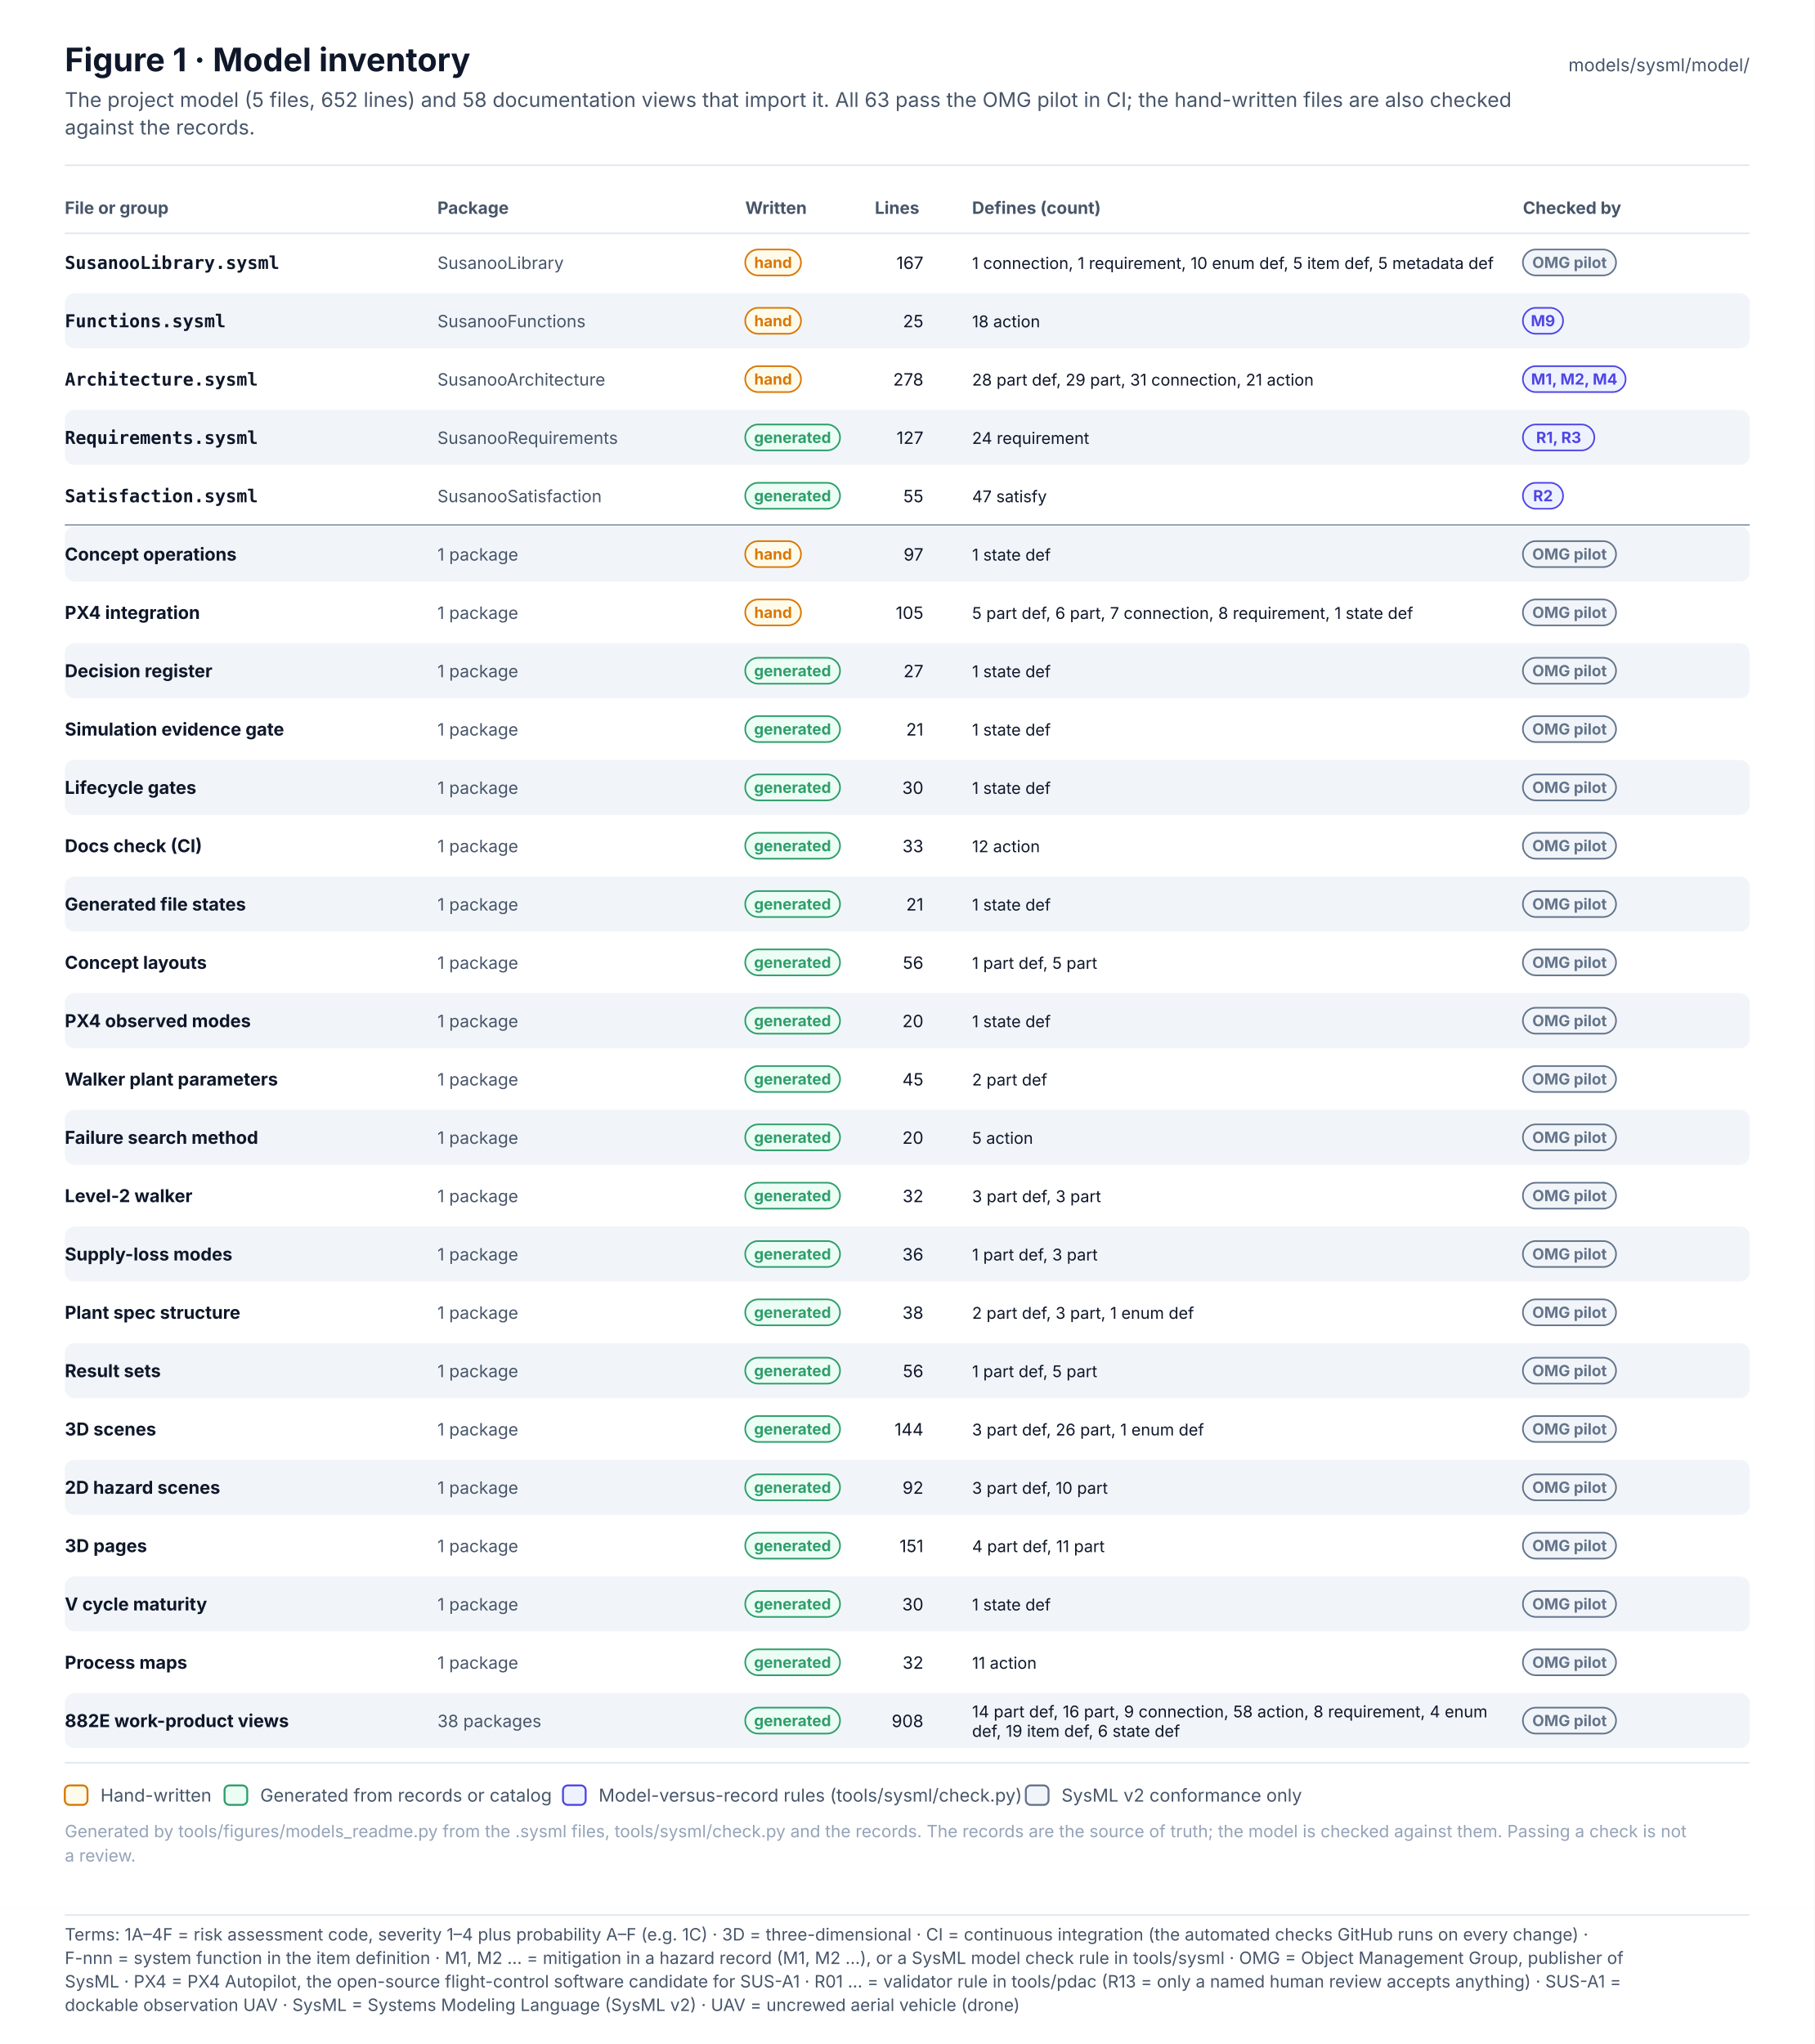
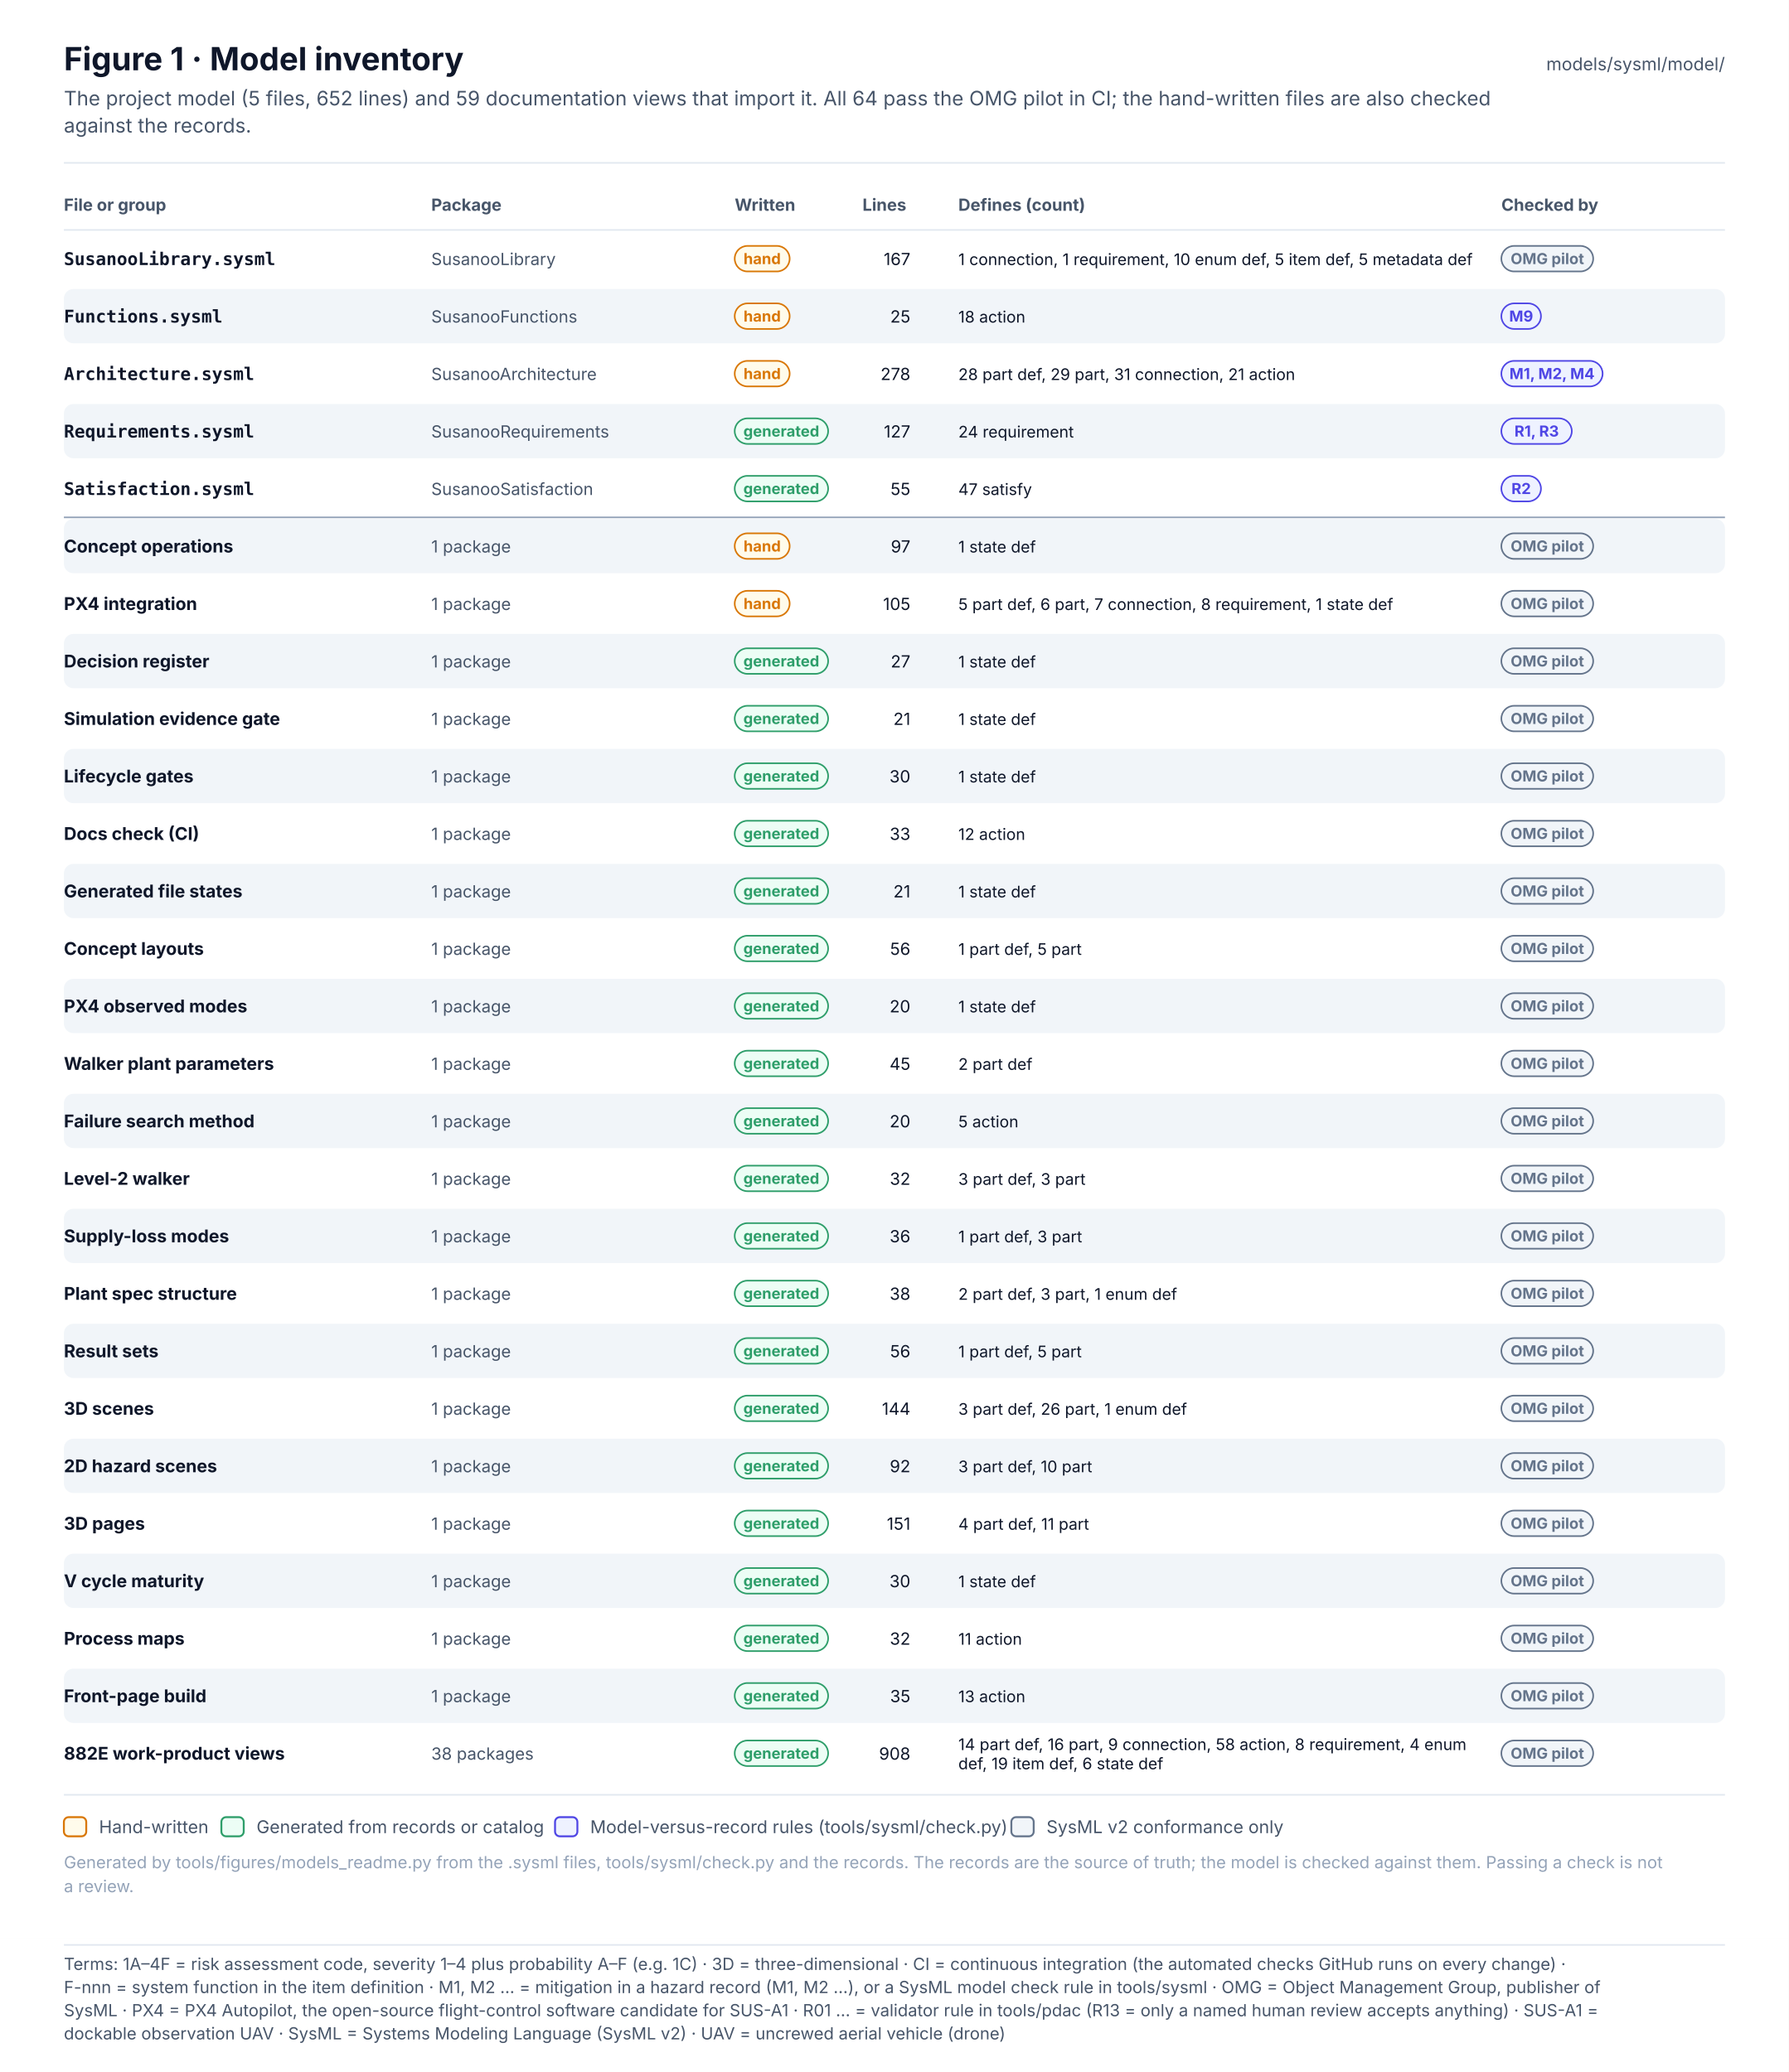
- <svg xmlns="http://www.w3.org/2000/svg" width="1120" height="1261.6" viewBox="0 0 1120 1261.6" font-family="Inter, 'Segoe UI', Helvetica, Arial, sans-serif" role="img">
+ <svg xmlns="http://www.w3.org/2000/svg" width="1120" height="1297.6" viewBox="0 0 1120 1297.6" font-family="Inter, 'Segoe UI', Helvetica, Arial, sans-serif" role="img">
  <defs>
    <pattern id="hatch" patternUnits="userSpaceOnUse" width="6" height="6" patternTransform="rotate(45)">
      <rect width="6" height="6" fill="#F1F5F9" />
      <line x1="0" y1="0" x2="0" y2="6" stroke="#E2E8F0" stroke-width="2" />
    </pattern>
    <marker id="arr-ink" viewBox="0 0 10 10" refX="9" refY="5" markerWidth="7" markerHeight="7" orient="auto-start-reverse">
      <path d="M0 0 L10 5 L0 10 z" fill="#475569" />
    </marker>
    <marker id="dia-ink" viewBox="0 0 16 10" refX="15" refY="5" markerWidth="12" markerHeight="8" orient="auto-start-reverse">
      <path d="M1 5 L8 1 L15 5 L8 9 z" fill="#475569" />
    </marker>
    <marker id="tri-ink" viewBox="0 0 12 12" refX="11" refY="6" markerWidth="10" markerHeight="10" orient="auto-start-reverse">
      <path d="M1 1 L11 6 L1 11 z" fill="#FFFFFF" stroke="#475569" stroke-width="1.2" />
    </marker>
    <marker id="arr-system" viewBox="0 0 10 10" refX="9" refY="5" markerWidth="7" markerHeight="7" orient="auto-start-reverse">
      <path d="M0 0 L10 5 L0 10 z" fill="#4F46E5" />
    </marker>
    <marker id="dia-system" viewBox="0 0 16 10" refX="15" refY="5" markerWidth="12" markerHeight="8" orient="auto-start-reverse">
      <path d="M1 5 L8 1 L15 5 L8 9 z" fill="#4F46E5" />
    </marker>
    <marker id="tri-system" viewBox="0 0 12 12" refX="11" refY="6" markerWidth="10" markerHeight="10" orient="auto-start-reverse">
      <path d="M1 1 L11 6 L1 11 z" fill="#FFFFFF" stroke="#4F46E5" stroke-width="1.2" />
    </marker>
    <marker id="arr-software" viewBox="0 0 10 10" refX="9" refY="5" markerWidth="7" markerHeight="7" orient="auto-start-reverse">
      <path d="M0 0 L10 5 L0 10 z" fill="#0F766E" />
    </marker>
    <marker id="dia-software" viewBox="0 0 16 10" refX="15" refY="5" markerWidth="12" markerHeight="8" orient="auto-start-reverse">
      <path d="M1 5 L8 1 L15 5 L8 9 z" fill="#0F766E" />
    </marker>
    <marker id="tri-software" viewBox="0 0 12 12" refX="11" refY="6" markerWidth="10" markerHeight="10" orient="auto-start-reverse">
      <path d="M1 1 L11 6 L1 11 z" fill="#FFFFFF" stroke="#0F766E" stroke-width="1.2" />
    </marker>
    <marker id="arr-safety" viewBox="0 0 10 10" refX="9" refY="5" markerWidth="7" markerHeight="7" orient="auto-start-reverse">
      <path d="M0 0 L10 5 L0 10 z" fill="#C2410C" />
    </marker>
    <marker id="dia-safety" viewBox="0 0 16 10" refX="15" refY="5" markerWidth="12" markerHeight="8" orient="auto-start-reverse">
      <path d="M1 5 L8 1 L15 5 L8 9 z" fill="#C2410C" />
    </marker>
    <marker id="tri-safety" viewBox="0 0 12 12" refX="11" refY="6" markerWidth="10" markerHeight="10" orient="auto-start-reverse">
      <path d="M1 1 L11 6 L1 11 z" fill="#FFFFFF" stroke="#C2410C" stroke-width="1.2" />
    </marker>
    <marker id="arr-interface" viewBox="0 0 10 10" refX="9" refY="5" markerWidth="7" markerHeight="7" orient="auto-start-reverse">
      <path d="M0 0 L10 5 L0 10 z" fill="#7C3AED" />
    </marker>
    <marker id="dia-interface" viewBox="0 0 16 10" refX="15" refY="5" markerWidth="12" markerHeight="8" orient="auto-start-reverse">
      <path d="M1 5 L8 1 L15 5 L8 9 z" fill="#7C3AED" />
    </marker>
    <marker id="tri-interface" viewBox="0 0 12 12" refX="11" refY="6" markerWidth="10" markerHeight="10" orient="auto-start-reverse">
      <path d="M1 1 L11 6 L1 11 z" fill="#FFFFFF" stroke="#7C3AED" stroke-width="1.2" />
    </marker>
    <marker id="arr-external" viewBox="0 0 10 10" refX="9" refY="5" markerWidth="7" markerHeight="7" orient="auto-start-reverse">
      <path d="M0 0 L10 5 L0 10 z" fill="#64748B" />
    </marker>
    <marker id="dia-external" viewBox="0 0 16 10" refX="15" refY="5" markerWidth="12" markerHeight="8" orient="auto-start-reverse">
      <path d="M1 5 L8 1 L15 5 L8 9 z" fill="#64748B" />
    </marker>
    <marker id="tri-external" viewBox="0 0 12 12" refX="11" refY="6" markerWidth="10" markerHeight="10" orient="auto-start-reverse">
      <path d="M1 1 L11 6 L1 11 z" fill="#FFFFFF" stroke="#64748B" stroke-width="1.2" />
    </marker>
    <marker id="arr-work" viewBox="0 0 10 10" refX="9" refY="5" markerWidth="7" markerHeight="7" orient="auto-start-reverse">
      <path d="M0 0 L10 5 L0 10 z" fill="#475569" />
    </marker>
    <marker id="dia-work" viewBox="0 0 16 10" refX="15" refY="5" markerWidth="12" markerHeight="8" orient="auto-start-reverse">
      <path d="M1 5 L8 1 L15 5 L8 9 z" fill="#475569" />
    </marker>
    <marker id="tri-work" viewBox="0 0 12 12" refX="11" refY="6" markerWidth="10" markerHeight="10" orient="auto-start-reverse">
      <path d="M1 1 L11 6 L1 11 z" fill="#FFFFFF" stroke="#475569" stroke-width="1.2" />
    </marker>
    <marker id="arr-muted" viewBox="0 0 10 10" refX="9" refY="5" markerWidth="7" markerHeight="7" orient="auto-start-reverse">
      <path d="M0 0 L10 5 L0 10 z" fill="#94A3B8" />
    </marker>
    <marker id="dia-muted" viewBox="0 0 16 10" refX="15" refY="5" markerWidth="12" markerHeight="8" orient="auto-start-reverse">
      <path d="M1 5 L8 1 L15 5 L8 9 z" fill="#94A3B8" />
    </marker>
    <marker id="tri-muted" viewBox="0 0 12 12" refX="11" refY="6" markerWidth="10" markerHeight="10" orient="auto-start-reverse">
      <path d="M1 1 L11 6 L1 11 z" fill="#FFFFFF" stroke="#94A3B8" stroke-width="1.2" />
    </marker>
    <marker id="arr-current" viewBox="0 0 10 10" refX="9" refY="5" markerWidth="7" markerHeight="7" orient="auto-start-reverse">
      <path d="M0 0 L10 5 L0 10 z" fill="#0F172A" />
    </marker>
    <marker id="dia-current" viewBox="0 0 16 10" refX="15" refY="5" markerWidth="12" markerHeight="8" orient="auto-start-reverse">
      <path d="M1 5 L8 1 L15 5 L8 9 z" fill="#0F172A" />
    </marker>
    <marker id="tri-current" viewBox="0 0 12 12" refX="11" refY="6" markerWidth="10" markerHeight="10" orient="auto-start-reverse">
      <path d="M1 1 L11 6 L1 11 z" fill="#FFFFFF" stroke="#0F172A" stroke-width="1.2" />
    </marker>
    <marker id="arr-ok" viewBox="0 0 10 10" refX="9" refY="5" markerWidth="7" markerHeight="7" orient="auto-start-reverse">
      <path d="M0 0 L10 5 L0 10 z" fill="#2E9E6A" />
    </marker>
    <marker id="dia-ok" viewBox="0 0 16 10" refX="15" refY="5" markerWidth="12" markerHeight="8" orient="auto-start-reverse">
      <path d="M1 5 L8 1 L15 5 L8 9 z" fill="#2E9E6A" />
    </marker>
    <marker id="tri-ok" viewBox="0 0 12 12" refX="11" refY="6" markerWidth="10" markerHeight="10" orient="auto-start-reverse">
      <path d="M1 1 L11 6 L1 11 z" fill="#FFFFFF" stroke="#2E9E6A" stroke-width="1.2" />
    </marker>
    <marker id="arr-amber" viewBox="0 0 10 10" refX="9" refY="5" markerWidth="7" markerHeight="7" orient="auto-start-reverse">
      <path d="M0 0 L10 5 L0 10 z" fill="#D97706" />
    </marker>
    <marker id="dia-amber" viewBox="0 0 16 10" refX="15" refY="5" markerWidth="12" markerHeight="8" orient="auto-start-reverse">
      <path d="M1 5 L8 1 L15 5 L8 9 z" fill="#D97706" />
    </marker>
    <marker id="tri-amber" viewBox="0 0 12 12" refX="11" refY="6" markerWidth="10" markerHeight="10" orient="auto-start-reverse">
      <path d="M1 1 L11 6 L1 11 z" fill="#FFFFFF" stroke="#D97706" stroke-width="1.2" />
    </marker>
    <marker id="arr-red" viewBox="0 0 10 10" refX="9" refY="5" markerWidth="7" markerHeight="7" orient="auto-start-reverse">
      <path d="M0 0 L10 5 L0 10 z" fill="#D2553F" />
    </marker>
    <marker id="dia-red" viewBox="0 0 16 10" refX="15" refY="5" markerWidth="12" markerHeight="8" orient="auto-start-reverse">
      <path d="M1 5 L8 1 L15 5 L8 9 z" fill="#D2553F" />
    </marker>
    <marker id="tri-red" viewBox="0 0 12 12" refX="11" refY="6" markerWidth="10" markerHeight="10" orient="auto-start-reverse">
      <path d="M1 1 L11 6 L1 11 z" fill="#FFFFFF" stroke="#D2553F" stroke-width="1.2" />
    </marker>
  </defs>
-   <rect x="0" y="0" width="1120" height="1178" rx="0" fill="#FFFFFF" stroke="none" stroke-width="0" />
+   <rect x="0" y="0" width="1120" height="1214" rx="0" fill="#FFFFFF" stroke="none" stroke-width="0" />
  <text x="40" y="44" font-size="20" fill="#0F172A" font-weight="700">Figure 1 · Model inventory</text>
-   <text x="40" y="66" font-size="12.5" fill="#475569">The project model (5 files, 652 lines) and 58 documentation views that import it. All 63 pass the OMG pilot in CI; the hand-written files are also checked</text>
+   <text x="40" y="66" font-size="12.5" fill="#475569">The project model (5 files, 652 lines) and 59 documentation views that import it. All 64 pass the OMG pilot in CI; the hand-written files are also checked</text>
  <text x="40" y="83" font-size="12.5" fill="#475569">against the records.</text>
  <text x="1080" y="44" font-size="11" fill="#475569" text-anchor="end">models/sysml/model/</text>
  <line x1="40" y1="102" x2="1080" y2="102" stroke="#E2E8F0" stroke-width="1" />
  <text x="40" y="132" font-size="10.5" fill="#475569" font-weight="700">File or group</text>
  <text x="270" y="132" font-size="10.5" fill="#475569" font-weight="700">Package</text>
  <text x="460" y="132" font-size="10.5" fill="#475569" font-weight="700">Written</text>
  <text x="540" y="132" font-size="10.5" fill="#475569" font-weight="700">Lines</text>
  <text x="600" y="132" font-size="10.5" fill="#475569" font-weight="700">Defines (count)</text>
  <text x="940" y="132" font-size="10.5" fill="#475569" font-weight="700">Checked by</text>
  <line x1="40" y1="144" x2="1080" y2="144" stroke="#E2E8F0" stroke-width="1" />
  <text x="40" y="166" font-size="11" fill="#0F172A" font-weight="700" font-family="'JetBrains Mono', 'SFMono-Regular', Menlo, Consolas, monospace">SusanooLibrary.sysml</text>
  <text x="270" y="166" font-size="10.5" fill="#475569">SusanooLibrary</text>
  <rect x="460" y="154" width="34.4" height="16" rx="8.0" fill="#FFFBEB" stroke="#D97706" stroke-width="1" />
  <text x="477.2" y="165.4" font-size="9.5" fill="#D97706" font-weight="700" text-anchor="middle">hand</text>
  <text x="570" y="166" font-size="10.5" fill="#0F172A" text-anchor="end">167</text>
  <text x="600" y="166" font-size="10" fill="#0F172A">1 connection, 1 requirement, 10 enum def, 5 item def, 5 metadata def</text>
  <rect x="940" y="154" width="57.5" height="16" rx="8.0" fill="#F1F5F9" stroke="#64748B" stroke-width="1" />
  <text x="968.8" y="165.4" font-size="9.5" fill="#64748B" font-weight="700" text-anchor="middle">OMG pilot</text>
  <rect x="40" y="181" width="1040" height="34" rx="6" fill="#F1F5F9" stroke="none" stroke-width="0" />
  <text x="40" y="202" font-size="11" fill="#0F172A" font-weight="700" font-family="'JetBrains Mono', 'SFMono-Regular', Menlo, Consolas, monospace">Functions.sysml</text>
  <text x="270" y="202" font-size="10.5" fill="#475569">SusanooFunctions</text>
  <rect x="460" y="190" width="34.4" height="16" rx="8.0" fill="#FFFBEB" stroke="#D97706" stroke-width="1" />
  <text x="477.2" y="201.4" font-size="9.5" fill="#D97706" font-weight="700" text-anchor="middle">hand</text>
  <text x="570" y="202" font-size="10.5" fill="#0F172A" text-anchor="end">25</text>
  <text x="600" y="202" font-size="10" fill="#0F172A">18 action</text>
  <rect x="940" y="190" width="24.8" height="16" rx="8.0" fill="#EEF2FF" stroke="#4F46E5" stroke-width="1" />
  <text x="952.4" y="201.4" font-size="9.5" fill="#4F46E5" font-weight="700" text-anchor="middle">M9</text>
  <text x="40" y="238" font-size="11" fill="#0F172A" font-weight="700" font-family="'JetBrains Mono', 'SFMono-Regular', Menlo, Consolas, monospace">Architecture.sysml</text>
  <text x="270" y="238" font-size="10.5" fill="#475569">SusanooArchitecture</text>
  <rect x="460" y="226" width="34.4" height="16" rx="8.0" fill="#FFFBEB" stroke="#D97706" stroke-width="1" />
  <text x="477.2" y="237.4" font-size="9.5" fill="#D97706" font-weight="700" text-anchor="middle">hand</text>
  <text x="570" y="238" font-size="10.5" fill="#0F172A" text-anchor="end">278</text>
  <text x="600" y="238" font-size="10" fill="#0F172A">28 part def, 29 part, 31 connection, 21 action</text>
  <rect x="940" y="226" width="63.4" height="16" rx="8.0" fill="#EEF2FF" stroke="#4F46E5" stroke-width="1" />
  <text x="971.7" y="237.4" font-size="9.5" fill="#4F46E5" font-weight="700" text-anchor="middle">M1, M2, M4</text>
  <rect x="40" y="253" width="1040" height="34" rx="6" fill="#F1F5F9" stroke="none" stroke-width="0" />
  <text x="40" y="274" font-size="11" fill="#0F172A" font-weight="700" font-family="'JetBrains Mono', 'SFMono-Regular', Menlo, Consolas, monospace">Requirements.sysml</text>
  <text x="270" y="274" font-size="10.5" fill="#475569">SusanooRequirements</text>
  <rect x="460" y="262" width="58.5" height="16" rx="8.0" fill="#ECFDF5" stroke="#2E9E6A" stroke-width="1" />
  <text x="489.2" y="273.4" font-size="9.5" fill="#2E9E6A" font-weight="700" text-anchor="middle">generated</text>
  <text x="570" y="274" font-size="10.5" fill="#0F172A" text-anchor="end">127</text>
  <text x="600" y="274" font-size="10" fill="#0F172A">24 requirement</text>
  <rect x="940" y="262" width="44.1" height="16" rx="8.0" fill="#EEF2FF" stroke="#4F46E5" stroke-width="1" />
  <text x="962.1" y="273.4" font-size="9.5" fill="#4F46E5" font-weight="700" text-anchor="middle">R1, R3</text>
  <text x="40" y="310" font-size="11" fill="#0F172A" font-weight="700" font-family="'JetBrains Mono', 'SFMono-Regular', Menlo, Consolas, monospace">Satisfaction.sysml</text>
  <text x="270" y="310" font-size="10.5" fill="#475569">SusanooSatisfaction</text>
  <rect x="460" y="298" width="58.5" height="16" rx="8.0" fill="#ECFDF5" stroke="#2E9E6A" stroke-width="1" />
  <text x="489.2" y="309.4" font-size="9.5" fill="#2E9E6A" font-weight="700" text-anchor="middle">generated</text>
  <text x="570" y="310" font-size="10.5" fill="#0F172A" text-anchor="end">55</text>
  <text x="600" y="310" font-size="10" fill="#0F172A">47 satisfy</text>
  <rect x="940" y="298" width="24.8" height="16" rx="8.0" fill="#EEF2FF" stroke="#4F46E5" stroke-width="1" />
  <text x="952.4" y="309.4" font-size="9.5" fill="#4F46E5" font-weight="700" text-anchor="middle">R2</text>
  <line x1="40" y1="324" x2="1080" y2="324" stroke="#94A3B8" stroke-width="1" />
  <rect x="40" y="325" width="1040" height="34" rx="6" fill="#F1F5F9" stroke="none" stroke-width="0" />
  <text x="40" y="346" font-size="11" fill="#0F172A" font-weight="700">Concept operations</text>
  <text x="270" y="346" font-size="10.5" fill="#475569">1 package</text>
  <rect x="460" y="334" width="34.4" height="16" rx="8.0" fill="#FFFBEB" stroke="#D97706" stroke-width="1" />
  <text x="477.2" y="345.4" font-size="9.5" fill="#D97706" font-weight="700" text-anchor="middle">hand</text>
  <text x="570" y="346" font-size="10.5" fill="#0F172A" text-anchor="end">97</text>
  <text x="600" y="346" font-size="10" fill="#0F172A">1 state def</text>
  <rect x="940" y="334" width="57.5" height="16" rx="8.0" fill="#F1F5F9" stroke="#64748B" stroke-width="1" />
  <text x="968.8" y="345.4" font-size="9.5" fill="#64748B" font-weight="700" text-anchor="middle">OMG pilot</text>
  <text x="40" y="382" font-size="11" fill="#0F172A" font-weight="700">PX4 integration</text>
  <text x="270" y="382" font-size="10.5" fill="#475569">1 package</text>
  <rect x="460" y="370" width="34.4" height="16" rx="8.0" fill="#FFFBEB" stroke="#D97706" stroke-width="1" />
  <text x="477.2" y="381.4" font-size="9.5" fill="#D97706" font-weight="700" text-anchor="middle">hand</text>
  <text x="570" y="382" font-size="10.5" fill="#0F172A" text-anchor="end">105</text>
  <text x="600" y="382" font-size="10" fill="#0F172A">5 part def, 6 part, 7 connection, 8 requirement, 1 state def</text>
  <rect x="940" y="370" width="57.5" height="16" rx="8.0" fill="#F1F5F9" stroke="#64748B" stroke-width="1" />
  <text x="968.8" y="381.4" font-size="9.5" fill="#64748B" font-weight="700" text-anchor="middle">OMG pilot</text>
  <rect x="40" y="397" width="1040" height="34" rx="6" fill="#F1F5F9" stroke="none" stroke-width="0" />
  <text x="40" y="418" font-size="11" fill="#0F172A" font-weight="700">Decision register</text>
  <text x="270" y="418" font-size="10.5" fill="#475569">1 package</text>
  <rect x="460" y="406" width="58.5" height="16" rx="8.0" fill="#ECFDF5" stroke="#2E9E6A" stroke-width="1" />
  <text x="489.2" y="417.4" font-size="9.5" fill="#2E9E6A" font-weight="700" text-anchor="middle">generated</text>
  <text x="570" y="418" font-size="10.5" fill="#0F172A" text-anchor="end">27</text>
  <text x="600" y="418" font-size="10" fill="#0F172A">1 state def</text>
  <rect x="940" y="406" width="57.5" height="16" rx="8.0" fill="#F1F5F9" stroke="#64748B" stroke-width="1" />
  <text x="968.8" y="417.4" font-size="9.5" fill="#64748B" font-weight="700" text-anchor="middle">OMG pilot</text>
  <text x="40" y="454" font-size="11" fill="#0F172A" font-weight="700">Simulation evidence gate</text>
  <text x="270" y="454" font-size="10.5" fill="#475569">1 package</text>
  <rect x="460" y="442" width="58.5" height="16" rx="8.0" fill="#ECFDF5" stroke="#2E9E6A" stroke-width="1" />
  <text x="489.2" y="453.4" font-size="9.5" fill="#2E9E6A" font-weight="700" text-anchor="middle">generated</text>
  <text x="570" y="454" font-size="10.5" fill="#0F172A" text-anchor="end">21</text>
  <text x="600" y="454" font-size="10" fill="#0F172A">1 state def</text>
  <rect x="940" y="442" width="57.5" height="16" rx="8.0" fill="#F1F5F9" stroke="#64748B" stroke-width="1" />
  <text x="968.8" y="453.4" font-size="9.5" fill="#64748B" font-weight="700" text-anchor="middle">OMG pilot</text>
  <rect x="40" y="469" width="1040" height="34" rx="6" fill="#F1F5F9" stroke="none" stroke-width="0" />
  <text x="40" y="490" font-size="11" fill="#0F172A" font-weight="700">Lifecycle gates</text>
  <text x="270" y="490" font-size="10.5" fill="#475569">1 package</text>
  <rect x="460" y="478" width="58.5" height="16" rx="8.0" fill="#ECFDF5" stroke="#2E9E6A" stroke-width="1" />
  <text x="489.2" y="489.4" font-size="9.5" fill="#2E9E6A" font-weight="700" text-anchor="middle">generated</text>
  <text x="570" y="490" font-size="10.5" fill="#0F172A" text-anchor="end">30</text>
  <text x="600" y="490" font-size="10" fill="#0F172A">1 state def</text>
  <rect x="940" y="478" width="57.5" height="16" rx="8.0" fill="#F1F5F9" stroke="#64748B" stroke-width="1" />
  <text x="968.8" y="489.4" font-size="9.5" fill="#64748B" font-weight="700" text-anchor="middle">OMG pilot</text>
  <text x="40" y="526" font-size="11" fill="#0F172A" font-weight="700">Docs check (CI)</text>
  <text x="270" y="526" font-size="10.5" fill="#475569">1 package</text>
  <rect x="460" y="514" width="58.5" height="16" rx="8.0" fill="#ECFDF5" stroke="#2E9E6A" stroke-width="1" />
  <text x="489.2" y="525.4" font-size="9.5" fill="#2E9E6A" font-weight="700" text-anchor="middle">generated</text>
  <text x="570" y="526" font-size="10.5" fill="#0F172A" text-anchor="end">33</text>
  <text x="600" y="526" font-size="10" fill="#0F172A">12 action</text>
  <rect x="940" y="514" width="57.5" height="16" rx="8.0" fill="#F1F5F9" stroke="#64748B" stroke-width="1" />
  <text x="968.8" y="525.4" font-size="9.5" fill="#64748B" font-weight="700" text-anchor="middle">OMG pilot</text>
  <rect x="40" y="541" width="1040" height="34" rx="6" fill="#F1F5F9" stroke="none" stroke-width="0" />
  <text x="40" y="562" font-size="11" fill="#0F172A" font-weight="700">Generated file states</text>
  <text x="270" y="562" font-size="10.5" fill="#475569">1 package</text>
  <rect x="460" y="550" width="58.5" height="16" rx="8.0" fill="#ECFDF5" stroke="#2E9E6A" stroke-width="1" />
  <text x="489.2" y="561.4" font-size="9.5" fill="#2E9E6A" font-weight="700" text-anchor="middle">generated</text>
  <text x="570" y="562" font-size="10.5" fill="#0F172A" text-anchor="end">21</text>
  <text x="600" y="562" font-size="10" fill="#0F172A">1 state def</text>
  <rect x="940" y="550" width="57.5" height="16" rx="8.0" fill="#F1F5F9" stroke="#64748B" stroke-width="1" />
  <text x="968.8" y="561.4" font-size="9.5" fill="#64748B" font-weight="700" text-anchor="middle">OMG pilot</text>
  <text x="40" y="598" font-size="11" fill="#0F172A" font-weight="700">Concept layouts</text>
  <text x="270" y="598" font-size="10.5" fill="#475569">1 package</text>
  <rect x="460" y="586" width="58.5" height="16" rx="8.0" fill="#ECFDF5" stroke="#2E9E6A" stroke-width="1" />
  <text x="489.2" y="597.4" font-size="9.5" fill="#2E9E6A" font-weight="700" text-anchor="middle">generated</text>
  <text x="570" y="598" font-size="10.5" fill="#0F172A" text-anchor="end">56</text>
  <text x="600" y="598" font-size="10" fill="#0F172A">1 part def, 5 part</text>
  <rect x="940" y="586" width="57.5" height="16" rx="8.0" fill="#F1F5F9" stroke="#64748B" stroke-width="1" />
  <text x="968.8" y="597.4" font-size="9.5" fill="#64748B" font-weight="700" text-anchor="middle">OMG pilot</text>
  <rect x="40" y="613" width="1040" height="34" rx="6" fill="#F1F5F9" stroke="none" stroke-width="0" />
  <text x="40" y="634" font-size="11" fill="#0F172A" font-weight="700">PX4 observed modes</text>
  <text x="270" y="634" font-size="10.5" fill="#475569">1 package</text>
  <rect x="460" y="622" width="58.5" height="16" rx="8.0" fill="#ECFDF5" stroke="#2E9E6A" stroke-width="1" />
  <text x="489.2" y="633.4" font-size="9.5" fill="#2E9E6A" font-weight="700" text-anchor="middle">generated</text>
  <text x="570" y="634" font-size="10.5" fill="#0F172A" text-anchor="end">20</text>
  <text x="600" y="634" font-size="10" fill="#0F172A">1 state def</text>
  <rect x="940" y="622" width="57.5" height="16" rx="8.0" fill="#F1F5F9" stroke="#64748B" stroke-width="1" />
  <text x="968.8" y="633.4" font-size="9.5" fill="#64748B" font-weight="700" text-anchor="middle">OMG pilot</text>
  <text x="40" y="670" font-size="11" fill="#0F172A" font-weight="700">Walker plant parameters</text>
  <text x="270" y="670" font-size="10.5" fill="#475569">1 package</text>
  <rect x="460" y="658" width="58.5" height="16" rx="8.0" fill="#ECFDF5" stroke="#2E9E6A" stroke-width="1" />
  <text x="489.2" y="669.4" font-size="9.5" fill="#2E9E6A" font-weight="700" text-anchor="middle">generated</text>
  <text x="570" y="670" font-size="10.5" fill="#0F172A" text-anchor="end">45</text>
  <text x="600" y="670" font-size="10" fill="#0F172A">2 part def</text>
  <rect x="940" y="658" width="57.5" height="16" rx="8.0" fill="#F1F5F9" stroke="#64748B" stroke-width="1" />
  <text x="968.8" y="669.4" font-size="9.5" fill="#64748B" font-weight="700" text-anchor="middle">OMG pilot</text>
  <rect x="40" y="685" width="1040" height="34" rx="6" fill="#F1F5F9" stroke="none" stroke-width="0" />
  <text x="40" y="706" font-size="11" fill="#0F172A" font-weight="700">Failure search method</text>
  <text x="270" y="706" font-size="10.5" fill="#475569">1 package</text>
  <rect x="460" y="694" width="58.5" height="16" rx="8.0" fill="#ECFDF5" stroke="#2E9E6A" stroke-width="1" />
  <text x="489.2" y="705.4" font-size="9.5" fill="#2E9E6A" font-weight="700" text-anchor="middle">generated</text>
  <text x="570" y="706" font-size="10.5" fill="#0F172A" text-anchor="end">20</text>
  <text x="600" y="706" font-size="10" fill="#0F172A">5 action</text>
  <rect x="940" y="694" width="57.5" height="16" rx="8.0" fill="#F1F5F9" stroke="#64748B" stroke-width="1" />
  <text x="968.8" y="705.4" font-size="9.5" fill="#64748B" font-weight="700" text-anchor="middle">OMG pilot</text>
  <text x="40" y="742" font-size="11" fill="#0F172A" font-weight="700">Level-2 walker</text>
  <text x="270" y="742" font-size="10.5" fill="#475569">1 package</text>
  <rect x="460" y="730" width="58.5" height="16" rx="8.0" fill="#ECFDF5" stroke="#2E9E6A" stroke-width="1" />
  <text x="489.2" y="741.4" font-size="9.5" fill="#2E9E6A" font-weight="700" text-anchor="middle">generated</text>
  <text x="570" y="742" font-size="10.5" fill="#0F172A" text-anchor="end">32</text>
  <text x="600" y="742" font-size="10" fill="#0F172A">3 part def, 3 part</text>
  <rect x="940" y="730" width="57.5" height="16" rx="8.0" fill="#F1F5F9" stroke="#64748B" stroke-width="1" />
  <text x="968.8" y="741.4" font-size="9.5" fill="#64748B" font-weight="700" text-anchor="middle">OMG pilot</text>
  <rect x="40" y="757" width="1040" height="34" rx="6" fill="#F1F5F9" stroke="none" stroke-width="0" />
  <text x="40" y="778" font-size="11" fill="#0F172A" font-weight="700">Supply-loss modes</text>
  <text x="270" y="778" font-size="10.5" fill="#475569">1 package</text>
  <rect x="460" y="766" width="58.5" height="16" rx="8.0" fill="#ECFDF5" stroke="#2E9E6A" stroke-width="1" />
  <text x="489.2" y="777.4" font-size="9.5" fill="#2E9E6A" font-weight="700" text-anchor="middle">generated</text>
  <text x="570" y="778" font-size="10.5" fill="#0F172A" text-anchor="end">36</text>
  <text x="600" y="778" font-size="10" fill="#0F172A">1 part def, 3 part</text>
  <rect x="940" y="766" width="57.5" height="16" rx="8.0" fill="#F1F5F9" stroke="#64748B" stroke-width="1" />
  <text x="968.8" y="777.4" font-size="9.5" fill="#64748B" font-weight="700" text-anchor="middle">OMG pilot</text>
  <text x="40" y="814" font-size="11" fill="#0F172A" font-weight="700">Plant spec structure</text>
  <text x="270" y="814" font-size="10.5" fill="#475569">1 package</text>
  <rect x="460" y="802" width="58.5" height="16" rx="8.0" fill="#ECFDF5" stroke="#2E9E6A" stroke-width="1" />
  <text x="489.2" y="813.4" font-size="9.5" fill="#2E9E6A" font-weight="700" text-anchor="middle">generated</text>
  <text x="570" y="814" font-size="10.5" fill="#0F172A" text-anchor="end">38</text>
  <text x="600" y="814" font-size="10" fill="#0F172A">2 part def, 3 part, 1 enum def</text>
  <rect x="940" y="802" width="57.5" height="16" rx="8.0" fill="#F1F5F9" stroke="#64748B" stroke-width="1" />
  <text x="968.8" y="813.4" font-size="9.5" fill="#64748B" font-weight="700" text-anchor="middle">OMG pilot</text>
  <rect x="40" y="829" width="1040" height="34" rx="6" fill="#F1F5F9" stroke="none" stroke-width="0" />
  <text x="40" y="850" font-size="11" fill="#0F172A" font-weight="700">Result sets</text>
  <text x="270" y="850" font-size="10.5" fill="#475569">1 package</text>
  <rect x="460" y="838" width="58.5" height="16" rx="8.0" fill="#ECFDF5" stroke="#2E9E6A" stroke-width="1" />
  <text x="489.2" y="849.4" font-size="9.5" fill="#2E9E6A" font-weight="700" text-anchor="middle">generated</text>
  <text x="570" y="850" font-size="10.5" fill="#0F172A" text-anchor="end">56</text>
  <text x="600" y="850" font-size="10" fill="#0F172A">1 part def, 5 part</text>
  <rect x="940" y="838" width="57.5" height="16" rx="8.0" fill="#F1F5F9" stroke="#64748B" stroke-width="1" />
  <text x="968.8" y="849.4" font-size="9.5" fill="#64748B" font-weight="700" text-anchor="middle">OMG pilot</text>
  <text x="40" y="886" font-size="11" fill="#0F172A" font-weight="700">3D scenes</text>
  <text x="270" y="886" font-size="10.5" fill="#475569">1 package</text>
  <rect x="460" y="874" width="58.5" height="16" rx="8.0" fill="#ECFDF5" stroke="#2E9E6A" stroke-width="1" />
  <text x="489.2" y="885.4" font-size="9.5" fill="#2E9E6A" font-weight="700" text-anchor="middle">generated</text>
  <text x="570" y="886" font-size="10.5" fill="#0F172A" text-anchor="end">144</text>
  <text x="600" y="886" font-size="10" fill="#0F172A">3 part def, 26 part, 1 enum def</text>
  <rect x="940" y="874" width="57.5" height="16" rx="8.0" fill="#F1F5F9" stroke="#64748B" stroke-width="1" />
  <text x="968.8" y="885.4" font-size="9.5" fill="#64748B" font-weight="700" text-anchor="middle">OMG pilot</text>
  <rect x="40" y="901" width="1040" height="34" rx="6" fill="#F1F5F9" stroke="none" stroke-width="0" />
  <text x="40" y="922" font-size="11" fill="#0F172A" font-weight="700">2D hazard scenes</text>
  <text x="270" y="922" font-size="10.5" fill="#475569">1 package</text>
  <rect x="460" y="910" width="58.5" height="16" rx="8.0" fill="#ECFDF5" stroke="#2E9E6A" stroke-width="1" />
  <text x="489.2" y="921.4" font-size="9.5" fill="#2E9E6A" font-weight="700" text-anchor="middle">generated</text>
  <text x="570" y="922" font-size="10.5" fill="#0F172A" text-anchor="end">92</text>
  <text x="600" y="922" font-size="10" fill="#0F172A">3 part def, 10 part</text>
  <rect x="940" y="910" width="57.5" height="16" rx="8.0" fill="#F1F5F9" stroke="#64748B" stroke-width="1" />
  <text x="968.8" y="921.4" font-size="9.5" fill="#64748B" font-weight="700" text-anchor="middle">OMG pilot</text>
  <text x="40" y="958" font-size="11" fill="#0F172A" font-weight="700">3D pages</text>
  <text x="270" y="958" font-size="10.5" fill="#475569">1 package</text>
  <rect x="460" y="946" width="58.5" height="16" rx="8.0" fill="#ECFDF5" stroke="#2E9E6A" stroke-width="1" />
  <text x="489.2" y="957.4" font-size="9.5" fill="#2E9E6A" font-weight="700" text-anchor="middle">generated</text>
  <text x="570" y="958" font-size="10.5" fill="#0F172A" text-anchor="end">151</text>
  <text x="600" y="958" font-size="10" fill="#0F172A">4 part def, 11 part</text>
  <rect x="940" y="946" width="57.5" height="16" rx="8.0" fill="#F1F5F9" stroke="#64748B" stroke-width="1" />
  <text x="968.8" y="957.4" font-size="9.5" fill="#64748B" font-weight="700" text-anchor="middle">OMG pilot</text>
  <rect x="40" y="973" width="1040" height="34" rx="6" fill="#F1F5F9" stroke="none" stroke-width="0" />
  <text x="40" y="994" font-size="11" fill="#0F172A" font-weight="700">V cycle maturity</text>
  <text x="270" y="994" font-size="10.5" fill="#475569">1 package</text>
  <rect x="460" y="982" width="58.5" height="16" rx="8.0" fill="#ECFDF5" stroke="#2E9E6A" stroke-width="1" />
  <text x="489.2" y="993.4" font-size="9.5" fill="#2E9E6A" font-weight="700" text-anchor="middle">generated</text>
  <text x="570" y="994" font-size="10.5" fill="#0F172A" text-anchor="end">30</text>
  <text x="600" y="994" font-size="10" fill="#0F172A">1 state def</text>
  <rect x="940" y="982" width="57.5" height="16" rx="8.0" fill="#F1F5F9" stroke="#64748B" stroke-width="1" />
  <text x="968.8" y="993.4" font-size="9.5" fill="#64748B" font-weight="700" text-anchor="middle">OMG pilot</text>
  <text x="40" y="1030" font-size="11" fill="#0F172A" font-weight="700">Process maps</text>
  <text x="270" y="1030" font-size="10.5" fill="#475569">1 package</text>
  <rect x="460" y="1018" width="58.5" height="16" rx="8.0" fill="#ECFDF5" stroke="#2E9E6A" stroke-width="1" />
  <text x="489.2" y="1029.4" font-size="9.5" fill="#2E9E6A" font-weight="700" text-anchor="middle">generated</text>
  <text x="570" y="1030" font-size="10.5" fill="#0F172A" text-anchor="end">32</text>
  <text x="600" y="1030" font-size="10" fill="#0F172A">11 action</text>
  <rect x="940" y="1018" width="57.5" height="16" rx="8.0" fill="#F1F5F9" stroke="#64748B" stroke-width="1" />
  <text x="968.8" y="1029.4" font-size="9.5" fill="#64748B" font-weight="700" text-anchor="middle">OMG pilot</text>
  <rect x="40" y="1045" width="1040" height="34" rx="6" fill="#F1F5F9" stroke="none" stroke-width="0" />
-   <text x="40" y="1066" font-size="11" fill="#0F172A" font-weight="700">882E work-product views</text>
-   <text x="270" y="1066" font-size="10.5" fill="#475569">38 packages</text>
+   <text x="40" y="1066" font-size="11" fill="#0F172A" font-weight="700">Front-page build</text>
+   <text x="270" y="1066" font-size="10.5" fill="#475569">1 package</text>
  <rect x="460" y="1054" width="58.5" height="16" rx="8.0" fill="#ECFDF5" stroke="#2E9E6A" stroke-width="1" />
  <text x="489.2" y="1065.4" font-size="9.5" fill="#2E9E6A" font-weight="700" text-anchor="middle">generated</text>
-   <text x="570" y="1066" font-size="10.5" fill="#0F172A" text-anchor="end">908</text>
-   <text x="600" y="1060" font-size="10" fill="#0F172A">14 part def, 16 part, 9 connection, 58 action, 8 requirement, 4 enum</text>
-   <text x="600" y="1072" font-size="10" fill="#0F172A">def, 19 item def, 6 state def</text>
+   <text x="570" y="1066" font-size="10.5" fill="#0F172A" text-anchor="end">35</text>
+   <text x="600" y="1066" font-size="10" fill="#0F172A">13 action</text>
  <rect x="940" y="1054" width="57.5" height="16" rx="8.0" fill="#F1F5F9" stroke="#64748B" stroke-width="1" />
  <text x="968.8" y="1065.4" font-size="9.5" fill="#64748B" font-weight="700" text-anchor="middle">OMG pilot</text>
-   <line x1="40" y1="1088" x2="1080" y2="1088" stroke="#E2E8F0" stroke-width="1" />
-   <rect x="40" y="1102" width="14" height="12" rx="3" fill="#FFFBEB" stroke="#D97706" stroke-width="1.2" />
-   <text x="62" y="1112" font-size="11" fill="#475569">Hand-written</text>
-   <rect x="138.6" y="1102" width="14" height="12" rx="3" fill="#ECFDF5" stroke="#2E9E6A" stroke-width="1.2" />
-   <text x="160.6" y="1112" font-size="11" fill="#475569">Generated from records or catalog</text>
-   <rect x="347.5" y="1102" width="14" height="12" rx="3" fill="#EEF2FF" stroke="#4F46E5" stroke-width="1.2" />
-   <text x="369.5" y="1112" font-size="11" fill="#475569">Model-versus-record rules (tools/sysml/check.py)</text>
-   <rect x="633.2" y="1102" width="14" height="12" rx="3" fill="#F1F5F9" stroke="#64748B" stroke-width="1.2" />
-   <text x="655.2" y="1112" font-size="11" fill="#475569">SysML v2 conformance only</text>
-   <text x="40" y="1134" font-size="10.5" fill="#94A3B8">Generated by tools/figures/models_readme.py from the .sysml files, tools/sysml/check.py and the records. The records are the source of truth; the model is checked against them. Passing a check is not</text>
-   <text x="40" y="1149" font-size="10.5" fill="#94A3B8">a review.</text>
-   <g class="terms" data-base-h="1178">
-     <rect x="0" y="1178" width="1120" height="83.6" fill="#FFFFFF" />
-     <line x1="40" y1="1182" x2="1080" y2="1182" stroke="#E2E8F0" stroke-width="1" />
-     <text x="40" y="1197.7" font-size="10.5" fill="#475569" font-family="Inter, 'Segoe UI', Helvetica, Arial, sans-serif">Terms: 1A–4F = risk assessment code, severity 1–4 plus probability A–F (e.g. 1C) · 3D = three-dimensional · CI = continuous integration (the automated checks GitHub runs on every change) ·</text>
-     <text x="40" y="1212.2" font-size="10.5" fill="#475569" font-family="Inter, 'Segoe UI', Helvetica, Arial, sans-serif">F-nnn = system function in the item definition · M1, M2 … = mitigation in a hazard record (M1, M2 …), or a SysML model check rule in tools/sysml · OMG = Object Management Group, publisher of</text>
-     <text x="40" y="1226.7" font-size="10.5" fill="#475569" font-family="Inter, 'Segoe UI', Helvetica, Arial, sans-serif">SysML · PX4 = PX4 Autopilot, the open-source flight-control software candidate for SUS-A1 · R01 … = validator rule in tools/pdac (R13 = only a named human review accepts anything) · SUS-A1 =</text>
-     <text x="40" y="1241.2" font-size="10.5" fill="#475569" font-family="Inter, 'Segoe UI', Helvetica, Arial, sans-serif">dockable observation UAV · SysML = Systems Modeling Language (SysML v2) · UAV = uncrewed aerial vehicle (drone)</text>
+   <text x="40" y="1102" font-size="11" fill="#0F172A" font-weight="700">882E work-product views</text>
+   <text x="270" y="1102" font-size="10.5" fill="#475569">38 packages</text>
+   <rect x="460" y="1090" width="58.5" height="16" rx="8.0" fill="#ECFDF5" stroke="#2E9E6A" stroke-width="1" />
+   <text x="489.2" y="1101.4" font-size="9.5" fill="#2E9E6A" font-weight="700" text-anchor="middle">generated</text>
+   <text x="570" y="1102" font-size="10.5" fill="#0F172A" text-anchor="end">908</text>
+   <text x="600" y="1096" font-size="10" fill="#0F172A">14 part def, 16 part, 9 connection, 58 action, 8 requirement, 4 enum</text>
+   <text x="600" y="1108" font-size="10" fill="#0F172A">def, 19 item def, 6 state def</text>
+   <rect x="940" y="1090" width="57.5" height="16" rx="8.0" fill="#F1F5F9" stroke="#64748B" stroke-width="1" />
+   <text x="968.8" y="1101.4" font-size="9.5" fill="#64748B" font-weight="700" text-anchor="middle">OMG pilot</text>
+   <line x1="40" y1="1124" x2="1080" y2="1124" stroke="#E2E8F0" stroke-width="1" />
+   <rect x="40" y="1138" width="14" height="12" rx="3" fill="#FFFBEB" stroke="#D97706" stroke-width="1.2" />
+   <text x="62" y="1148" font-size="11" fill="#475569">Hand-written</text>
+   <rect x="138.6" y="1138" width="14" height="12" rx="3" fill="#ECFDF5" stroke="#2E9E6A" stroke-width="1.2" />
+   <text x="160.6" y="1148" font-size="11" fill="#475569">Generated from records or catalog</text>
+   <rect x="347.5" y="1138" width="14" height="12" rx="3" fill="#EEF2FF" stroke="#4F46E5" stroke-width="1.2" />
+   <text x="369.5" y="1148" font-size="11" fill="#475569">Model-versus-record rules (tools/sysml/check.py)</text>
+   <rect x="633.2" y="1138" width="14" height="12" rx="3" fill="#F1F5F9" stroke="#64748B" stroke-width="1.2" />
+   <text x="655.2" y="1148" font-size="11" fill="#475569">SysML v2 conformance only</text>
+   <text x="40" y="1170" font-size="10.5" fill="#94A3B8">Generated by tools/figures/models_readme.py from the .sysml files, tools/sysml/check.py and the records. The records are the source of truth; the model is checked against them. Passing a check is not</text>
+   <text x="40" y="1185" font-size="10.5" fill="#94A3B8">a review.</text>
+   <g class="terms" data-base-h="1214">
+     <rect x="0" y="1214" width="1120" height="83.6" fill="#FFFFFF" />
+     <line x1="40" y1="1218" x2="1080" y2="1218" stroke="#E2E8F0" stroke-width="1" />
+     <text x="40" y="1233.7" font-size="10.5" fill="#475569" font-family="Inter, 'Segoe UI', Helvetica, Arial, sans-serif">Terms: 1A–4F = risk assessment code, severity 1–4 plus probability A–F (e.g. 1C) · 3D = three-dimensional · CI = continuous integration (the automated checks GitHub runs on every change) ·</text>
+     <text x="40" y="1248.2" font-size="10.5" fill="#475569" font-family="Inter, 'Segoe UI', Helvetica, Arial, sans-serif">F-nnn = system function in the item definition · M1, M2 … = mitigation in a hazard record (M1, M2 …), or a SysML model check rule in tools/sysml · OMG = Object Management Group, publisher of</text>
+     <text x="40" y="1262.7" font-size="10.5" fill="#475569" font-family="Inter, 'Segoe UI', Helvetica, Arial, sans-serif">SysML · PX4 = PX4 Autopilot, the open-source flight-control software candidate for SUS-A1 · R01 … = validator rule in tools/pdac (R13 = only a named human review accepts anything) · SUS-A1 =</text>
+     <text x="40" y="1277.2" font-size="10.5" fill="#475569" font-family="Inter, 'Segoe UI', Helvetica, Arial, sans-serif">dockable observation UAV · SysML = Systems Modeling Language (SysML v2) · UAV = uncrewed aerial vehicle (drone)</text>
  </g>
</svg>
